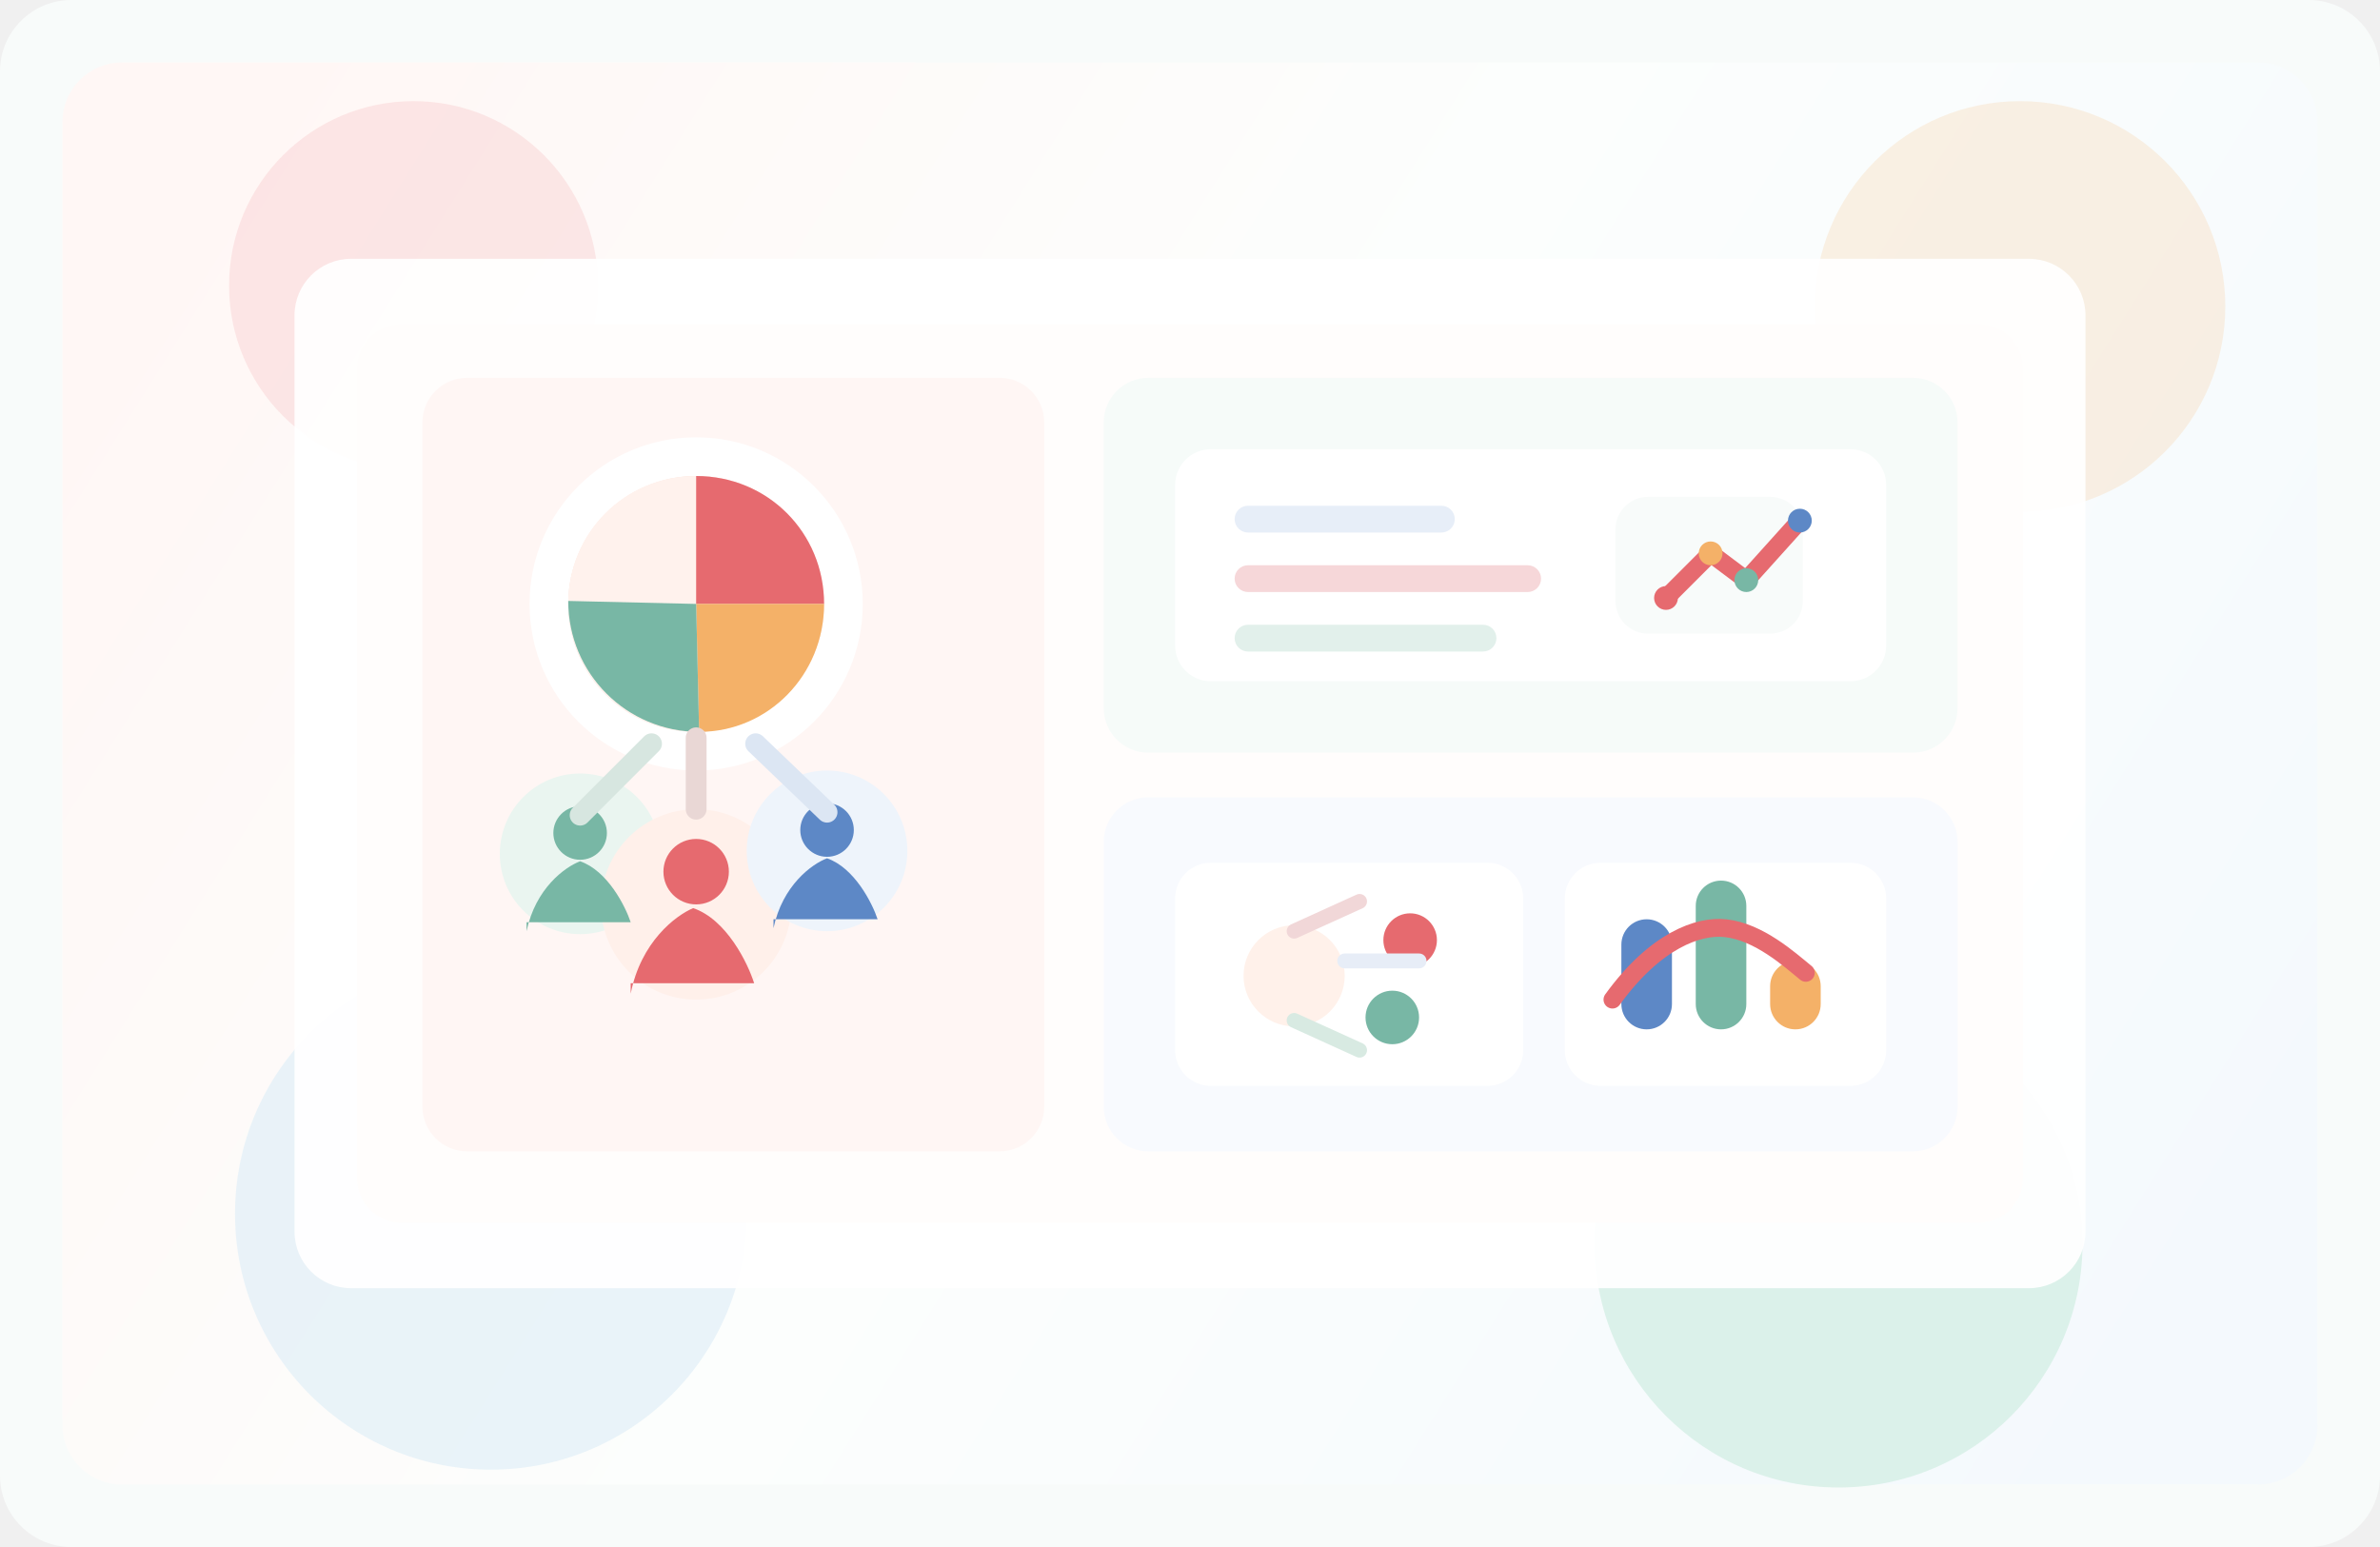
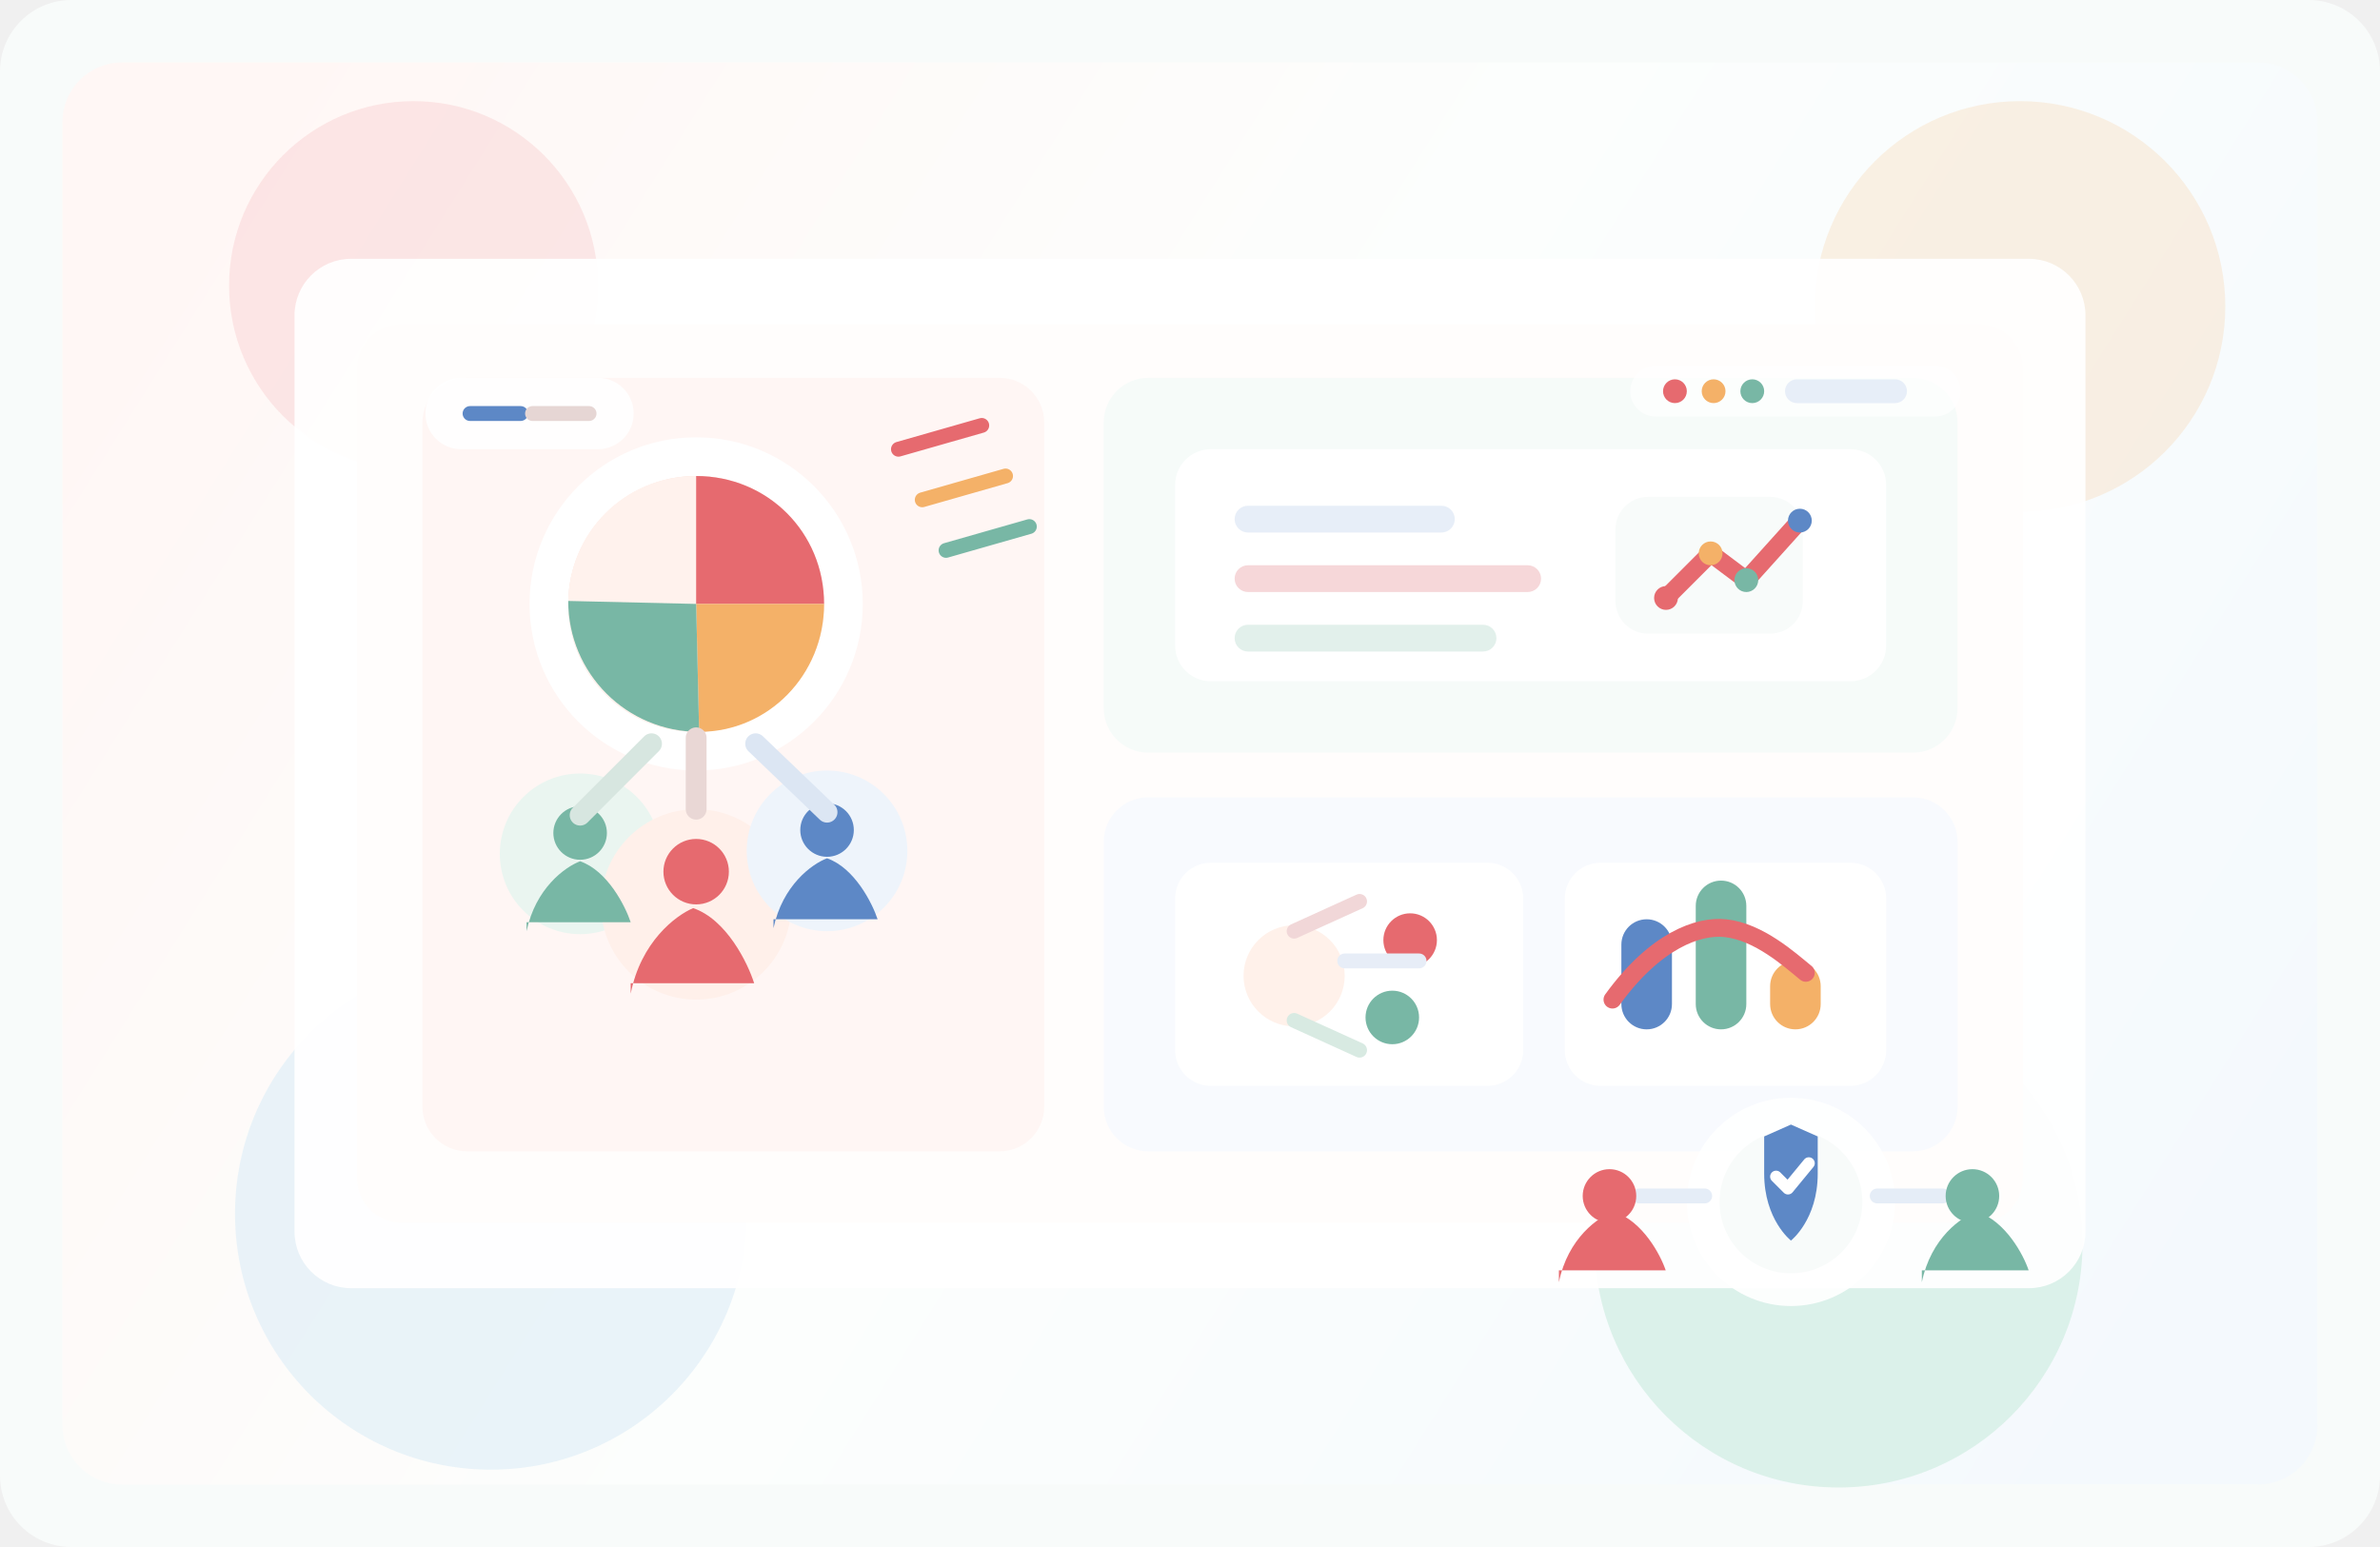
<svg xmlns="http://www.w3.org/2000/svg" width="1600" height="1040" viewBox="0 0 1600 1040" fill="none">
  <rect width="1600" height="1040" rx="48" fill="#F8FBFA" />
  <rect x="42" y="42" width="1516" height="956" rx="40" fill="url(#bg1)" />
  <circle cx="1358" cy="206" r="138" fill="#F9D9B5" fill-opacity="0.36" />
  <circle cx="278" cy="192" r="124" fill="#F3B4B8" fill-opacity="0.28" />
  <circle cx="1236" cy="836" r="164" fill="#D4EEE4" fill-opacity="0.8" />
  <circle cx="330" cy="816" r="172" fill="#E6F2F8" fill-opacity="0.86" />
  <rect x="198" y="174" width="1204" height="692" rx="38" fill="white" fill-opacity="0.94" />
  <rect x="240" y="218" width="1120" height="604" rx="30" fill="#FFFDFC" />
  <rect x="284" y="254" width="418" height="520" rx="30" fill="#FFF6F4" />
  <rect x="742" y="254" width="574" height="252" rx="30" fill="#F6FBF9" />
  <rect x="742" y="536" width="574" height="238" rx="30" fill="#F8FAFE" />
  <circle cx="468" cy="406" r="112" fill="#FFFFFF" />
  <circle cx="468" cy="406" r="86" fill="#FCE1D8" />
  <path d="M468 320C516.049 320 554 357.951 554 406C554 454.049 516.049 492 468 492C419.951 492 382 454.049 382 406C382 357.951 419.951 320 468 320Z" fill="#FFF2ED" />
  <path d="M468 320C516.049 320 554 357.951 554 406H468V320Z" fill="#E66A6F" />
  <path d="M468 406H554C554 453.496 516.736 492 470 492L468 406Z" fill="#F4B168" />
  <path d="M468 406L470 492C421.264 492 382 452.736 382 404L468 406Z" fill="#78B7A5" />
  <circle cx="390" cy="574" r="54" fill="#EAF5F0" />
  <circle cx="468" cy="608" r="64" fill="#FFF0EA" />
  <circle cx="556" cy="572" r="54" fill="#EEF4FB" />
  <circle cx="390" cy="560" r="18" fill="#78B7A5" />
  <path d="M354 626C360 597.2 379.867 582.8 390 579C408.4 585.4 420.333 609 424 620H354V626Z" fill="#78B7A5" />
  <circle cx="468" cy="586" r="22" fill="#E66A6F" />
  <path d="M424 668C430.8 633.2 454.167 615.5 466 610.5C488.4 618.1 502.667 647.333 507 661H424V668Z" fill="#E66A6F" />
  <circle cx="556" cy="558" r="18" fill="#5D88C6" />
  <path d="M520 624C526 595.2 545.867 580.8 556 577C574.4 583.4 586.333 607 590 618H520V624Z" fill="#5D88C6" />
  <path d="M390 548L438 500" stroke="#D7E6E0" stroke-width="14" stroke-linecap="round" />
  <path d="M468 544V496" stroke="#E9D7D5" stroke-width="14" stroke-linecap="round" />
  <path d="M556 546L508 500" stroke="#DCE6F3" stroke-width="14" stroke-linecap="round" />
  <rect x="790" y="302" width="478" height="156" rx="24" fill="white" />
  <rect x="830" y="340" width="148" height="18" rx="9" fill="#E7EEF8" />
  <rect x="830" y="380" width="206" height="18" rx="9" fill="#F6D7D9" />
  <rect x="830" y="420" width="176" height="18" rx="9" fill="#E2F0EB" />
  <rect x="1086" y="334" width="126" height="92" rx="22" fill="#F8FBFA" />
  <path d="M1120 402L1150 372L1174 390L1210 350" stroke="#E66A6F" stroke-width="12" stroke-linecap="round" stroke-linejoin="round" />
  <circle cx="1120" cy="402" r="8" fill="#E66A6F" />
  <circle cx="1150" cy="372" r="8" fill="#F4B168" />
  <circle cx="1174" cy="390" r="8" fill="#78B7A5" />
  <circle cx="1210" cy="350" r="8" fill="#5D88C6" />
  <rect x="790" y="580" width="234" height="150" rx="24" fill="white" />
  <rect x="1052" y="580" width="216" height="150" rx="24" fill="white" />
+   <rect x="1096" y="246" width="222" height="34" rx="17" fill="#FFFFFF" fill-opacity="0.72" />
+   <circle cx="1126" cy="263" r="8" fill="#E66A6F" />
+   <circle cx="1152" cy="263" r="8" fill="#F4B168" />
+   <circle cx="1178" cy="263" r="8" fill="#78B7A5" />
+   <rect x="1200" y="255" width="82" height="16" rx="8" fill="#E7EEF8" />
  <circle cx="870" cy="656" r="34" fill="#FFF1EA" />
  <circle cx="948" cy="632" r="18" fill="#E66A6F" />
  <circle cx="936" cy="684" r="18" fill="#78B7A5" />
  <path d="M870 626L914 606" stroke="#F1D7D8" stroke-width="10" stroke-linecap="round" />
  <path d="M870 686L914 706" stroke="#D8EAE2" stroke-width="10" stroke-linecap="round" />
  <path d="M904 646H954" stroke="#E7EDF7" stroke-width="10" stroke-linecap="round" />
  <rect x="1090" y="618" width="34" height="74" rx="17" fill="#5D88C6" />
  <rect x="1140" y="592" width="34" height="100" rx="17" fill="#78B7A5" />
  <rect x="1190" y="646" width="34" height="46" rx="17" fill="#F4B168" />
  <path d="M1084 672C1113 632 1142 622 1160 624C1182.4 626.4 1203 645 1214 654" stroke="#E66A6F" stroke-width="12" stroke-linecap="round" />
+   <circle cx="1204" cy="808" r="70" fill="#FFFFFF" fill-opacity="0.92" />
+   <circle cx="1204" cy="808" r="48" fill="#F8FBFA" />
+   <path d="M1204 756L1222 764V789C1222 820 1204 834 1204 834C1204 834 1186 820 1186 789V764L1204 756Z" fill="#5D88C6" />
+   <path d="M1194 791L1202 799L1216 782" stroke="white" stroke-width="8" stroke-linecap="round" stroke-linejoin="round" />
+   <path d="M1102 804H1146" stroke="#E5EDF7" stroke-width="10" stroke-linecap="round" />
+   <path d="M1262 804H1306" stroke="#E5EDF7" stroke-width="10" stroke-linecap="round" />
+   <circle cx="1082" cy="804" r="18" fill="#E66A6F" />
+   <circle cx="1326" cy="804" r="18" fill="#78B7A5" />
+   <path d="M1048 862C1054 832.4 1074.67 817.667 1085.2 814.6C1104.4 821 1116.33 843.667 1119.8 854H1048V862Z" fill="#E66A6F" />
+   <path d="M1292 862C1298 832.4 1318.67 817.667 1329.2 814.6C1348.4 821 1360.33 843.667 1363.8 854H1292V862Z" fill="#78B7A5" />
+   <rect x="286" y="254" width="140" height="48" rx="24" fill="#FFFFFF" fill-opacity="0.88" />
+   <path d="M316 278H350" stroke="#5D88C6" stroke-width="10" stroke-linecap="round" />
+   <path d="M358 278H396" stroke="#E6D6D4" stroke-width="10" stroke-linecap="round" />
+   <path d="M604 302L660 286" stroke="#E66A6F" stroke-width="10" stroke-linecap="round" />
+   <path d="M620 336L676 320" stroke="#F4B168" stroke-width="10" stroke-linecap="round" />
+   <path d="M636 370L692 354" stroke="#78B7A5" stroke-width="10" stroke-linecap="round" />
  <defs>
    <linearGradient id="bg1" x1="141" y1="94" x2="1461" y2="923" gradientUnits="userSpaceOnUse">
      <stop stop-color="#FFF7F5" />
      <stop offset="0.48" stop-color="#FCFEFD" />
      <stop offset="1" stop-color="#F4F9FD" />
    </linearGradient>
  </defs>
</svg>
